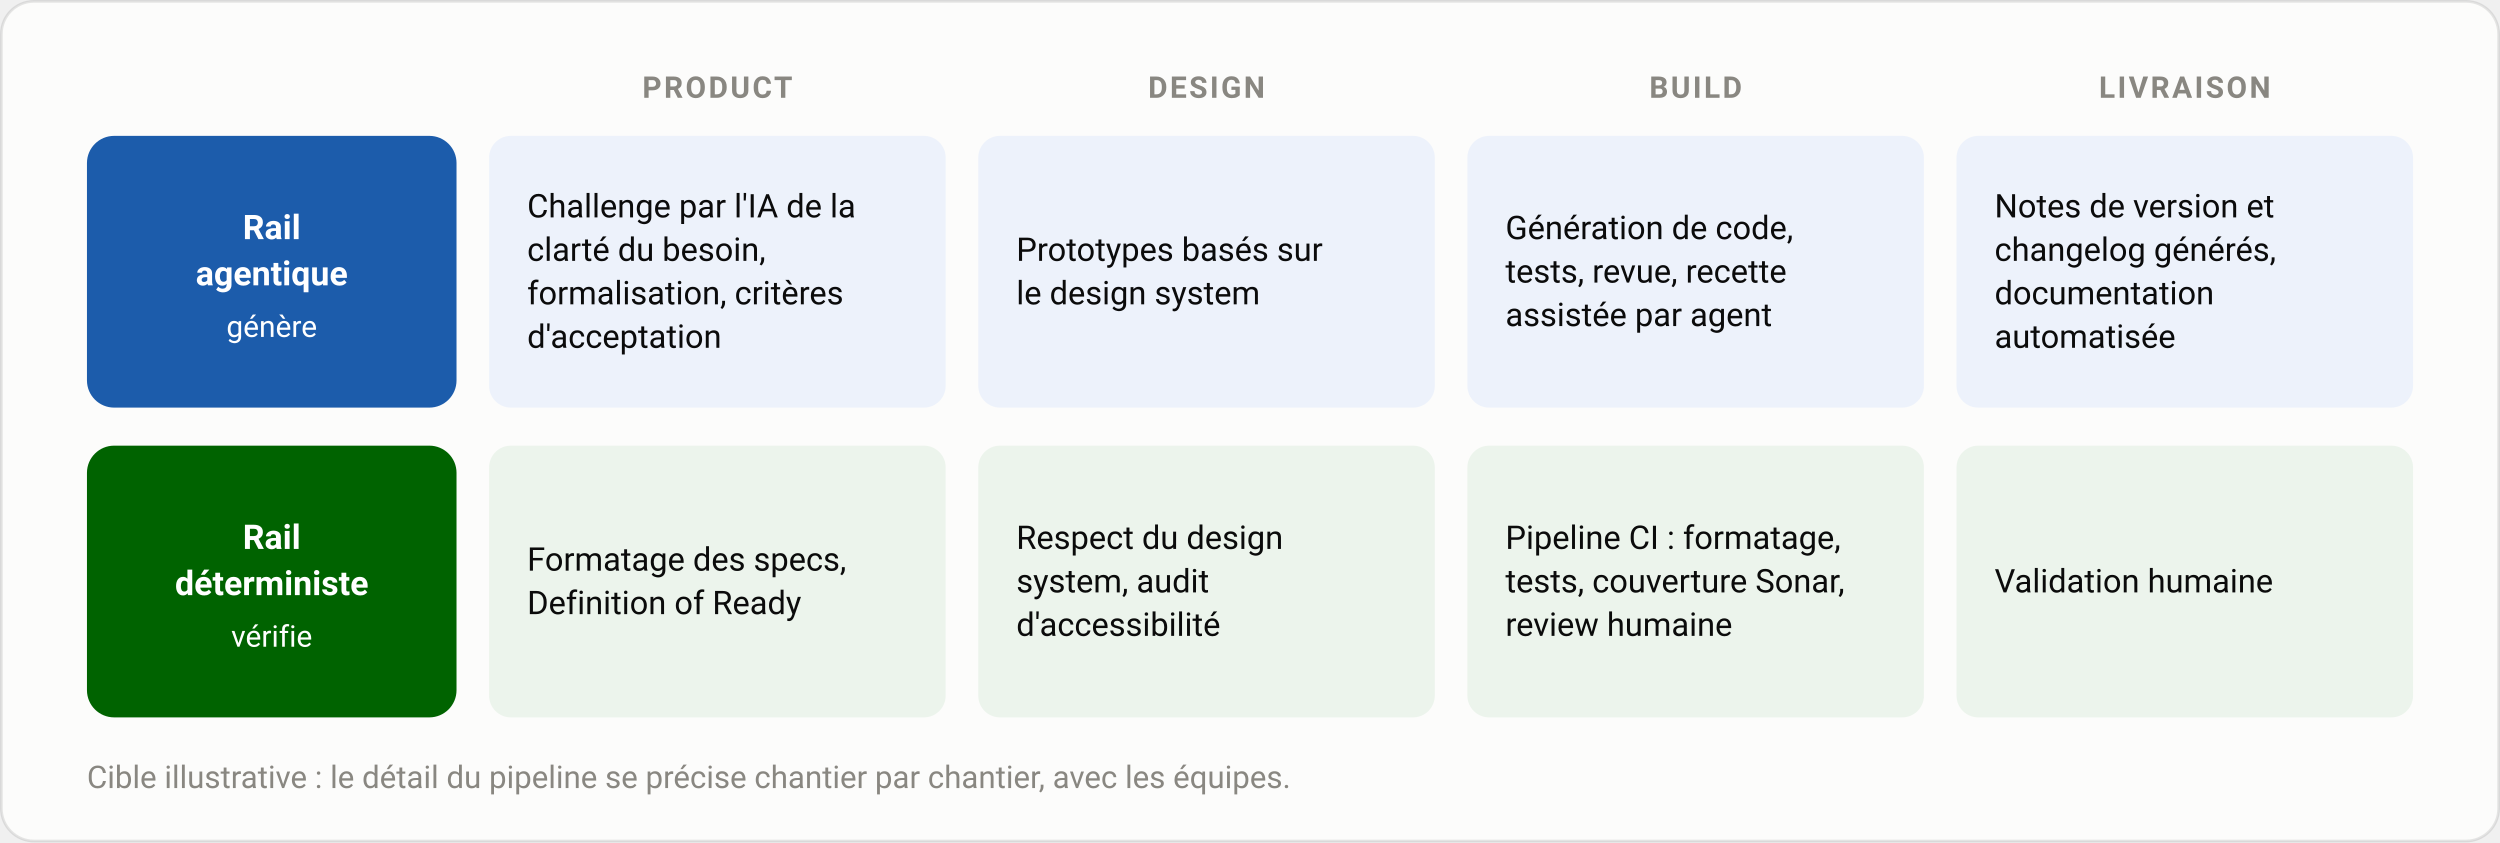
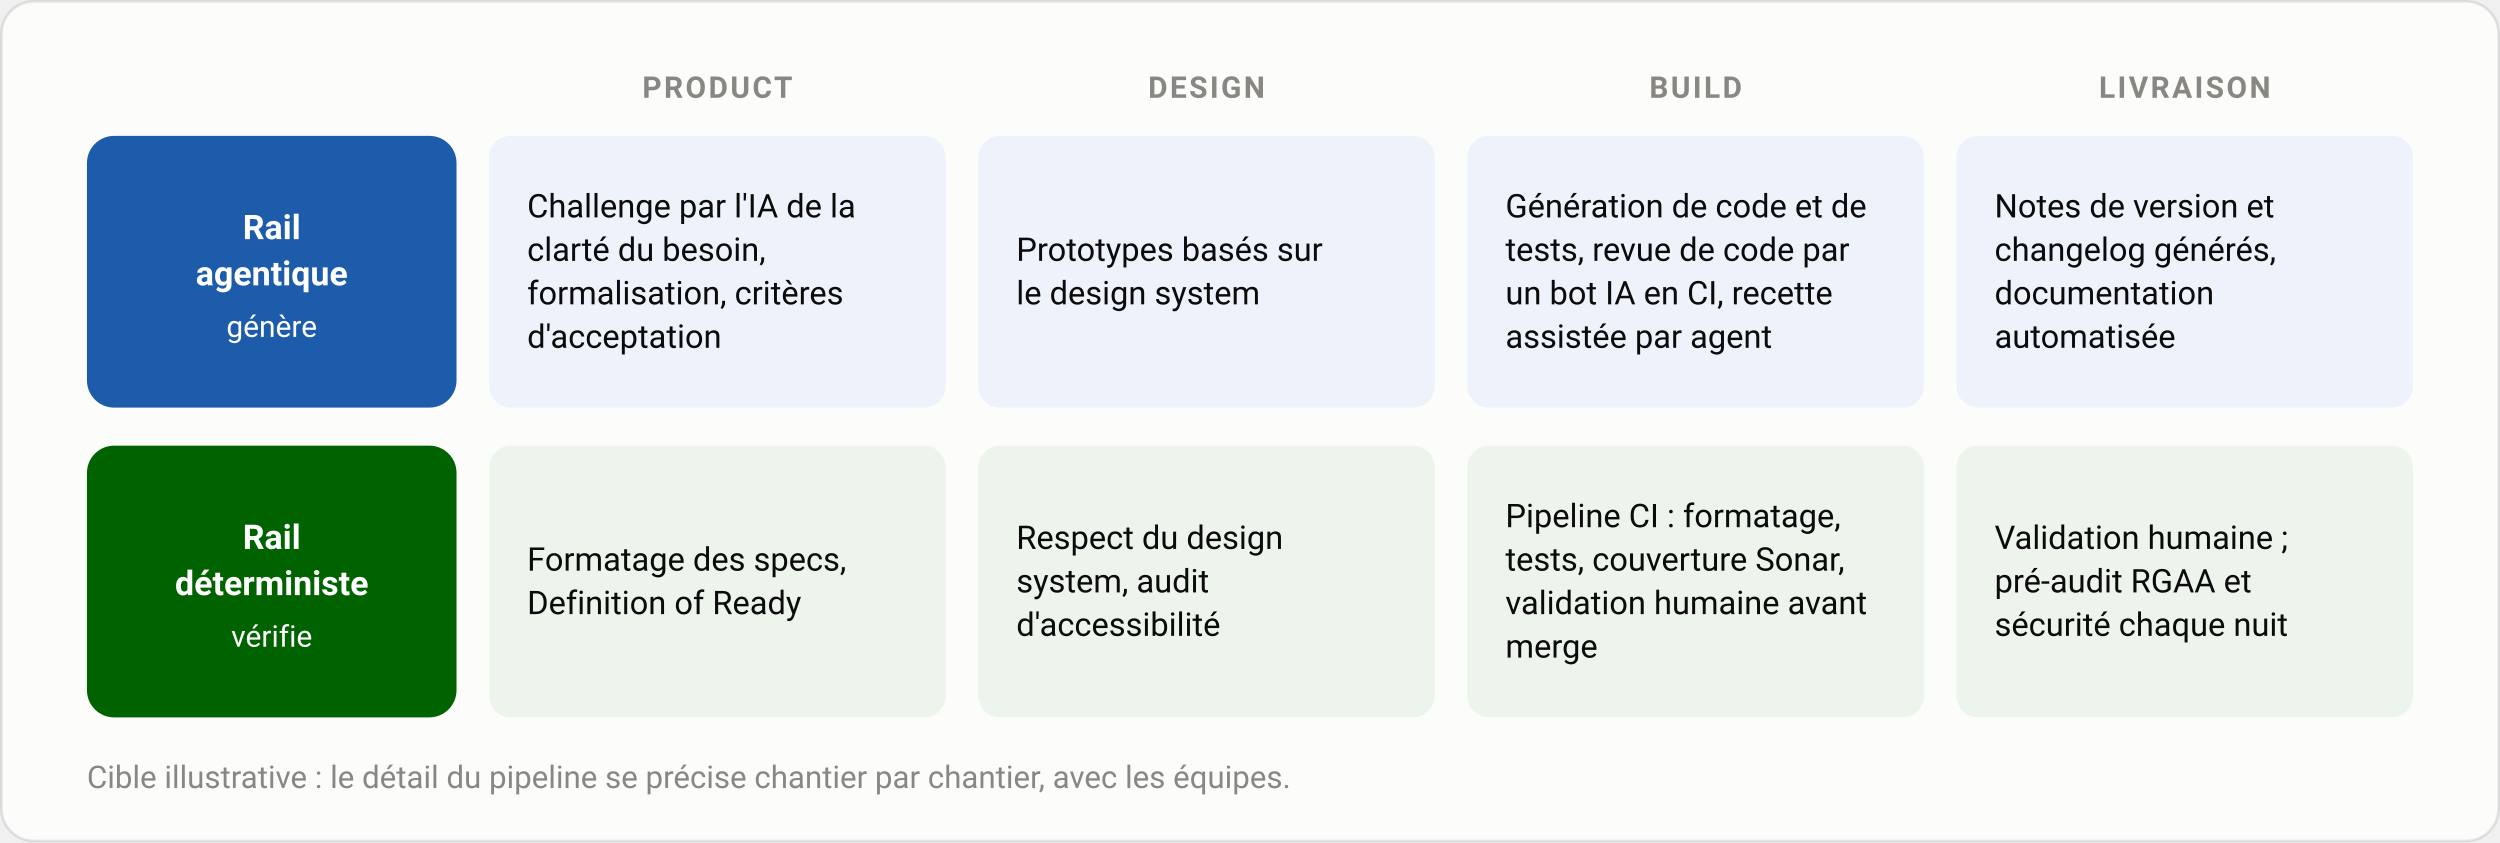
<svg xmlns="http://www.w3.org/2000/svg" width="920" height="310" viewBox="0 0 920 310" font-family="-apple-system,'Segoe UI',system-ui,Roboto,'Helvetica Neue',Arial,sans-serif">
  <rect x="0.5" y="0.5" width="919" height="309" rx="12" fill="#fcfcfb" stroke="rgba(11,11,11,0.10)" />
  <text x="264.0" y="36" font-size="11" fill="#898781" font-weight="600" text-anchor="middle" letter-spacing="0.08em">PRODUCT</text>
  <text x="444.0" y="36" font-size="11" fill="#898781" font-weight="600" text-anchor="middle" letter-spacing="0.08em">DESIGN</text>
  <text x="624.0" y="36" font-size="11" fill="#898781" font-weight="600" text-anchor="middle" letter-spacing="0.08em">BUILD</text>
  <text x="804.0" y="36" font-size="11" fill="#898781" font-weight="600" text-anchor="middle" letter-spacing="0.08em">LIVRAISON</text>
  <rect x="32" y="50" width="136" height="100" rx="10" fill="#1c5cab" />
  <text x="100" y="88.0" font-size="12.5" fill="#ffffff" font-weight="600" text-anchor="middle">Rail</text>
  <text x="100" y="105.0" font-size="12.5" fill="#ffffff" font-weight="600" text-anchor="middle">agentique</text>
  <text x="100" y="124.0" font-size="11" fill="#ffffff" font-weight="normal" text-anchor="middle">génère</text>
  <rect x="180.0" y="50" width="168.0" height="100" rx="8" fill="#edf2fb" />
  <text x="194.0" y="80.0" font-size="12" fill="#0b0b0b" font-weight="normal" text-anchor="start">Challenge par l'IA de la</text>
  <text x="194.0" y="96.0" font-size="12" fill="#0b0b0b" font-weight="normal" text-anchor="start">clarté du besoin,</text>
  <text x="194.0" y="112.0" font-size="12" fill="#0b0b0b" font-weight="normal" text-anchor="start">formalisation, critères</text>
  <text x="194.0" y="128.0" font-size="12" fill="#0b0b0b" font-weight="normal" text-anchor="start">d'acceptation</text>
  <rect x="360.0" y="50" width="168.0" height="100" rx="8" fill="#edf2fb" />
  <text x="374.0" y="96.0" font-size="12" fill="#0b0b0b" font-weight="normal" text-anchor="start">Prototypes basés sur</text>
  <text x="374.0" y="112.0" font-size="12" fill="#0b0b0b" font-weight="normal" text-anchor="start">le design system</text>
  <rect x="540.0" y="50" width="168.0" height="100" rx="8" fill="#edf2fb" />
-   <text x="554.0" y="88.0" font-size="12" fill="#0b0b0b" font-weight="normal" text-anchor="start">Génération de code,</text>
-   <text x="554.0" y="104.0" font-size="12" fill="#0b0b0b" font-weight="normal" text-anchor="start">tests, revue, recette</text>
-   <text x="554.0" y="120.0" font-size="12" fill="#0b0b0b" font-weight="normal" text-anchor="start">assistée par agent</text>
+   <text x="554.0" y="80.0" font-size="12" fill="#0b0b0b" font-weight="normal" text-anchor="start">Génération de code et de</text>
+   <text x="554.0" y="96.0" font-size="12" fill="#0b0b0b" font-weight="normal" text-anchor="start">tests, revue de code par</text>
+   <text x="554.0" y="112.0" font-size="12" fill="#0b0b0b" font-weight="normal" text-anchor="start">un bot IA en CI, recette</text>
+   <text x="554.0" y="128.0" font-size="12" fill="#0b0b0b" font-weight="normal" text-anchor="start">assistée par agent</text>
  <rect x="720.0" y="50" width="168.0" height="100" rx="8" fill="#edf2fb" />
  <text x="734.0" y="80.0" font-size="12" fill="#0b0b0b" font-weight="normal" text-anchor="start">Notes de version et</text>
  <text x="734.0" y="96.0" font-size="12" fill="#0b0b0b" font-weight="normal" text-anchor="start">changelog générés,</text>
  <text x="734.0" y="112.0" font-size="12" fill="#0b0b0b" font-weight="normal" text-anchor="start">documentation</text>
  <text x="734.0" y="128.0" font-size="12" fill="#0b0b0b" font-weight="normal" text-anchor="start">automatisée</text>
  <rect x="32" y="164" width="136" height="100" rx="10" fill="#006300" />
  <text x="100" y="202.0" font-size="12.5" fill="#ffffff" font-weight="600" text-anchor="middle">Rail</text>
  <text x="100" y="219.0" font-size="12.5" fill="#ffffff" font-weight="600" text-anchor="middle">déterministe</text>
  <text x="100" y="238.0" font-size="11" fill="#ffffff" font-weight="normal" text-anchor="middle">vérifie</text>
  <rect x="180.0" y="164" width="168.0" height="100" rx="8" fill="#ecf4ec" />
  <text x="194.0" y="210.0" font-size="12" fill="#0b0b0b" font-weight="normal" text-anchor="start">Formatage des specs,</text>
  <text x="194.0" y="226.0" font-size="12" fill="#0b0b0b" font-weight="normal" text-anchor="start">Definition of Ready</text>
  <rect x="360.0" y="164" width="168.0" height="100" rx="8" fill="#ecf4ec" />
  <text x="374.0" y="202.0" font-size="12" fill="#0b0b0b" font-weight="normal" text-anchor="start">Respect du design</text>
  <text x="374.0" y="218.0" font-size="12" fill="#0b0b0b" font-weight="normal" text-anchor="start">system, audit</text>
  <text x="374.0" y="234.0" font-size="12" fill="#0b0b0b" font-weight="normal" text-anchor="start">d'accessibilité</text>
  <rect x="540.0" y="164" width="168.0" height="100" rx="8" fill="#ecf4ec" />
-   <text x="554.0" y="202.0" font-size="12" fill="#0b0b0b" font-weight="normal" text-anchor="start">Pipeline CI : formatage,</text>
-   <text x="554.0" y="218.0" font-size="12" fill="#0b0b0b" font-weight="normal" text-anchor="start">tests, couverture Sonar,</text>
-   <text x="554.0" y="234.0" font-size="12" fill="#0b0b0b" font-weight="normal" text-anchor="start">review humaine</text>
+   <text x="554.0" y="194.0" font-size="12" fill="#0b0b0b" font-weight="normal" text-anchor="start">Pipeline CI : formatage,</text>
+   <text x="554.0" y="210.0" font-size="12" fill="#0b0b0b" font-weight="normal" text-anchor="start">tests, couverture Sonar,</text>
+   <text x="554.0" y="226.0" font-size="12" fill="#0b0b0b" font-weight="normal" text-anchor="start">validation humaine avant</text>
+   <text x="554.0" y="242.0" font-size="12" fill="#0b0b0b" font-weight="normal" text-anchor="start">merge</text>
  <rect x="720.0" y="164" width="168.0" height="100" rx="8" fill="#ecf4ec" />
-   <text x="734.0" y="218.0" font-size="12" fill="#0b0b0b" font-weight="normal" text-anchor="start">Validation humaine</text>
+   <text x="734.0" y="202.0" font-size="12" fill="#0b0b0b" font-weight="normal" text-anchor="start">Validation humaine ;</text>
+   <text x="734.0" y="218.0" font-size="12" fill="#0b0b0b" font-weight="normal" text-anchor="start">pré-audit RGAA et</text>
+   <text x="734.0" y="234.0" font-size="12" fill="#0b0b0b" font-weight="normal" text-anchor="start">sécurité chaque nuit</text>
  <text x="32" y="290" font-size="11.5" fill="#898781" font-weight="normal" text-anchor="start">Cible illustrative : le détail du pipeline se précise chantier par chantier, avec les équipes.</text>
</svg>
